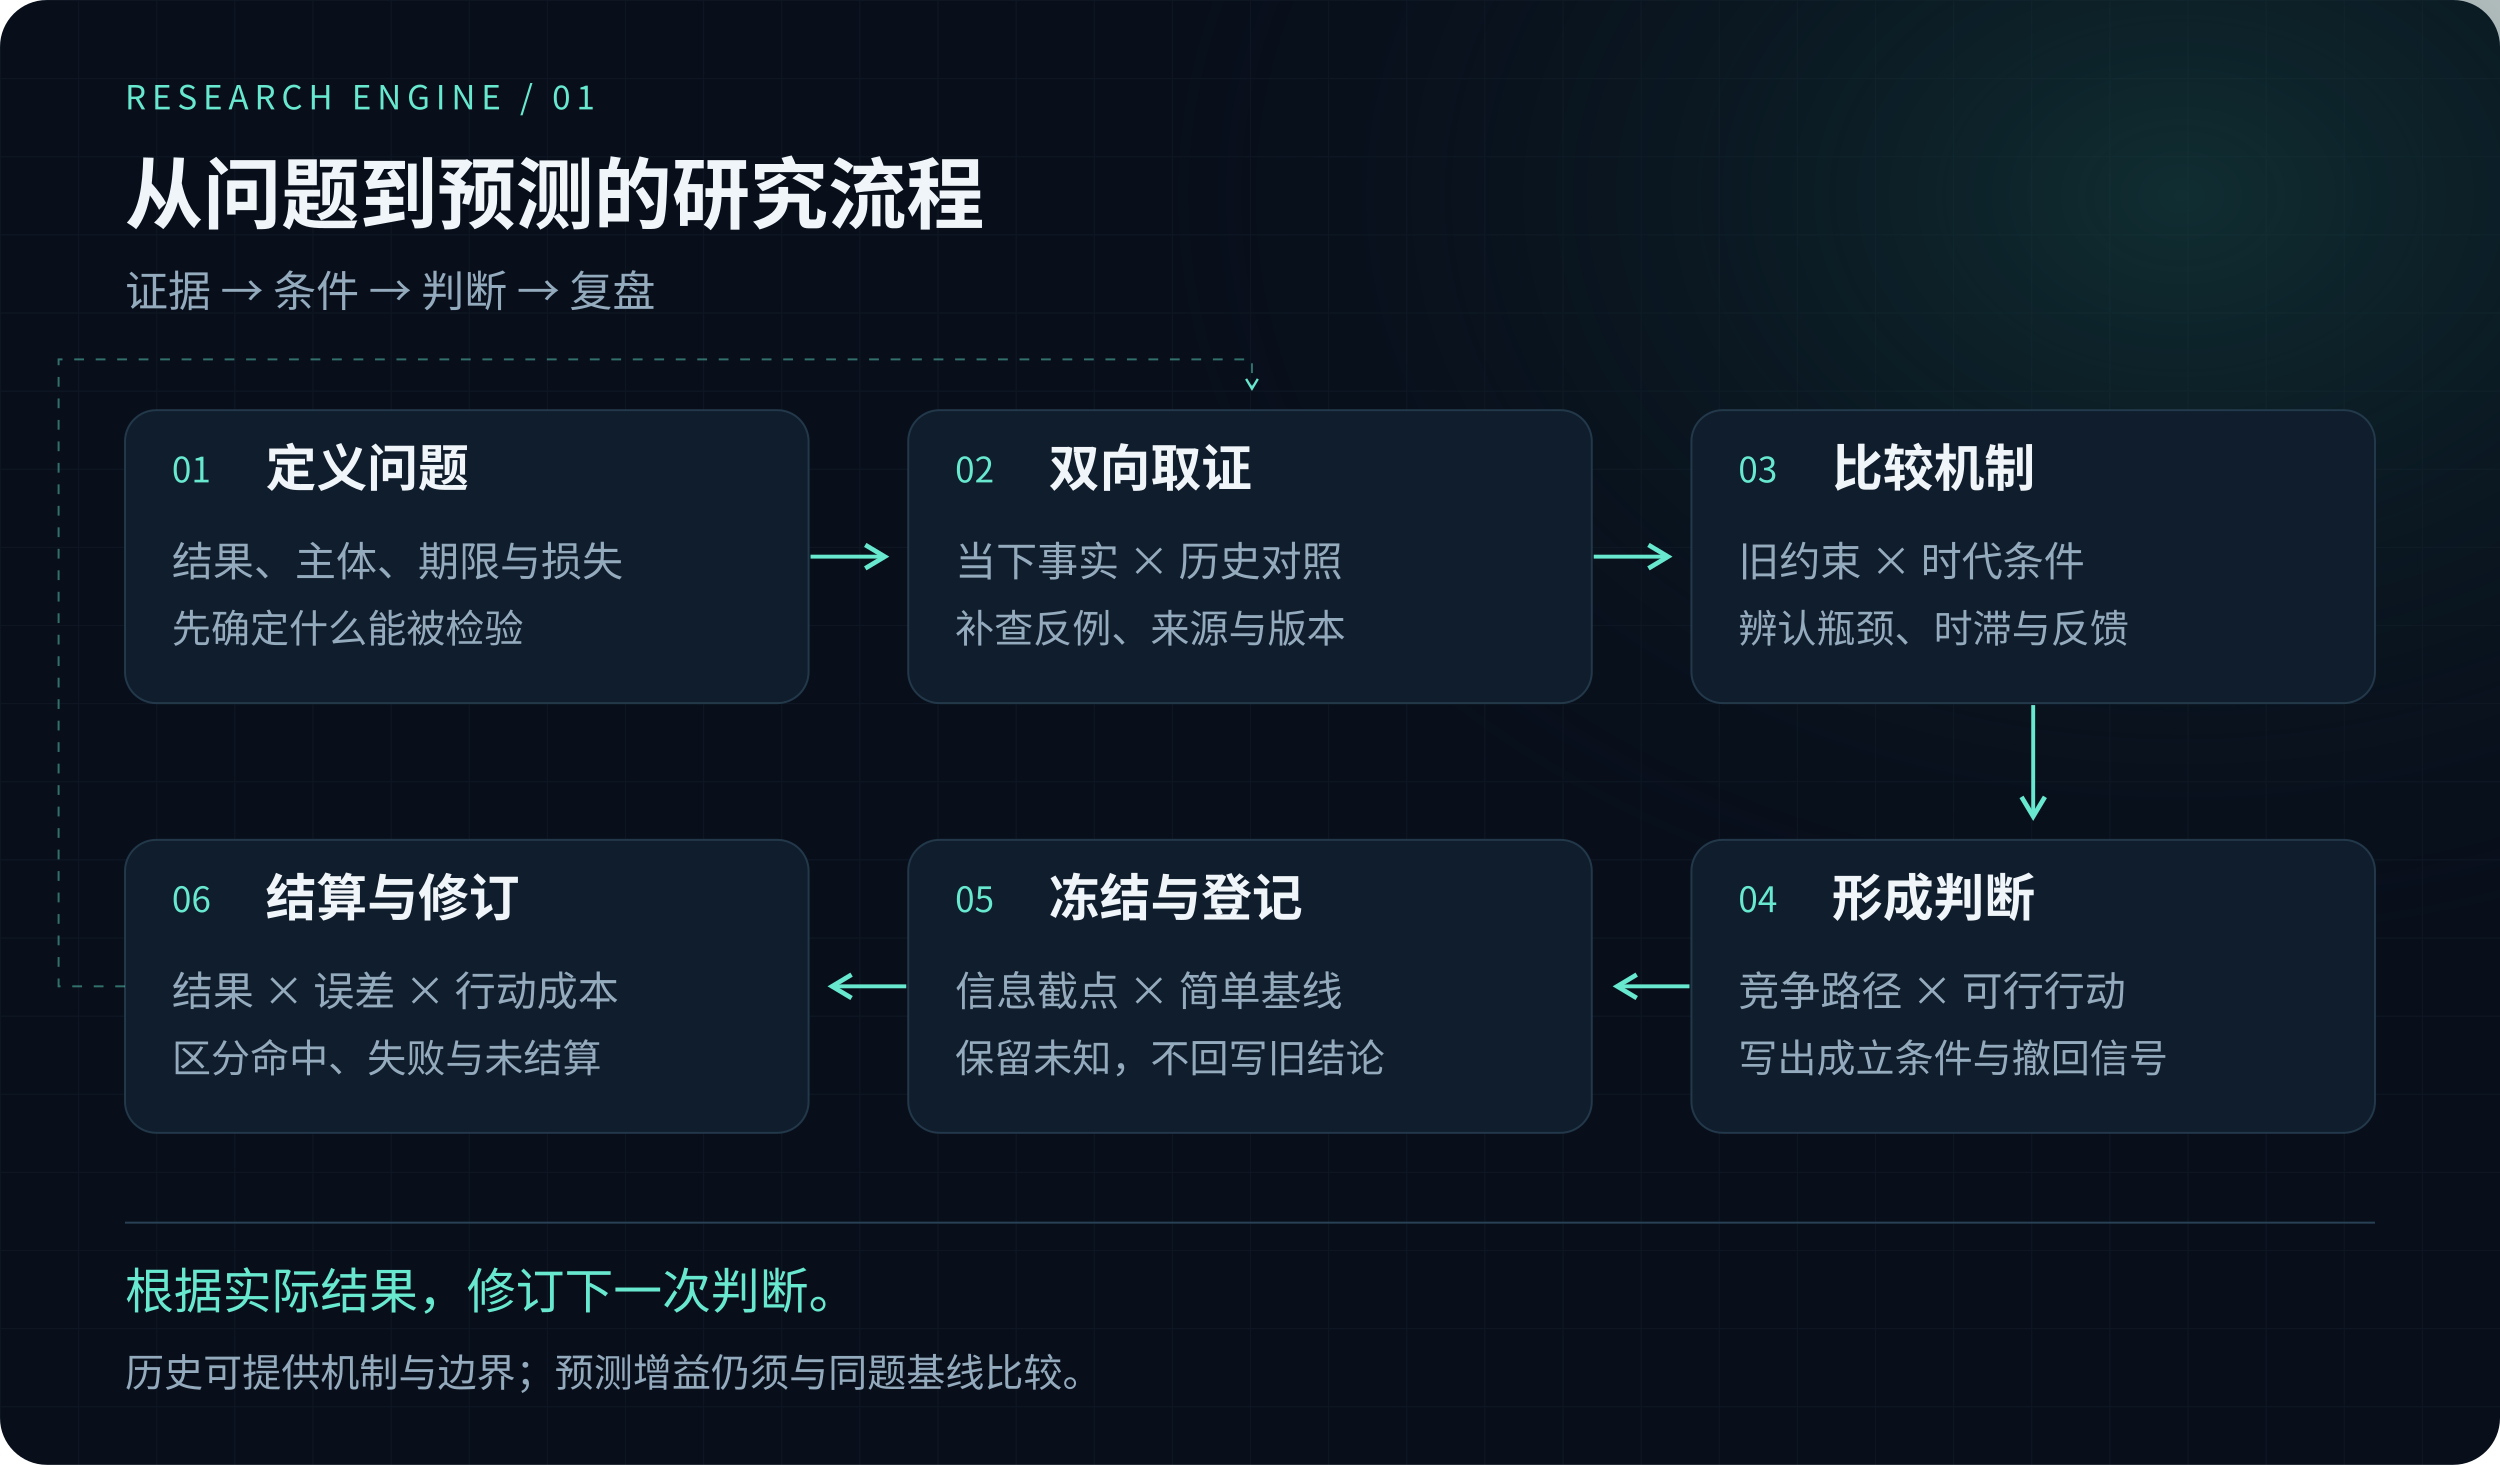
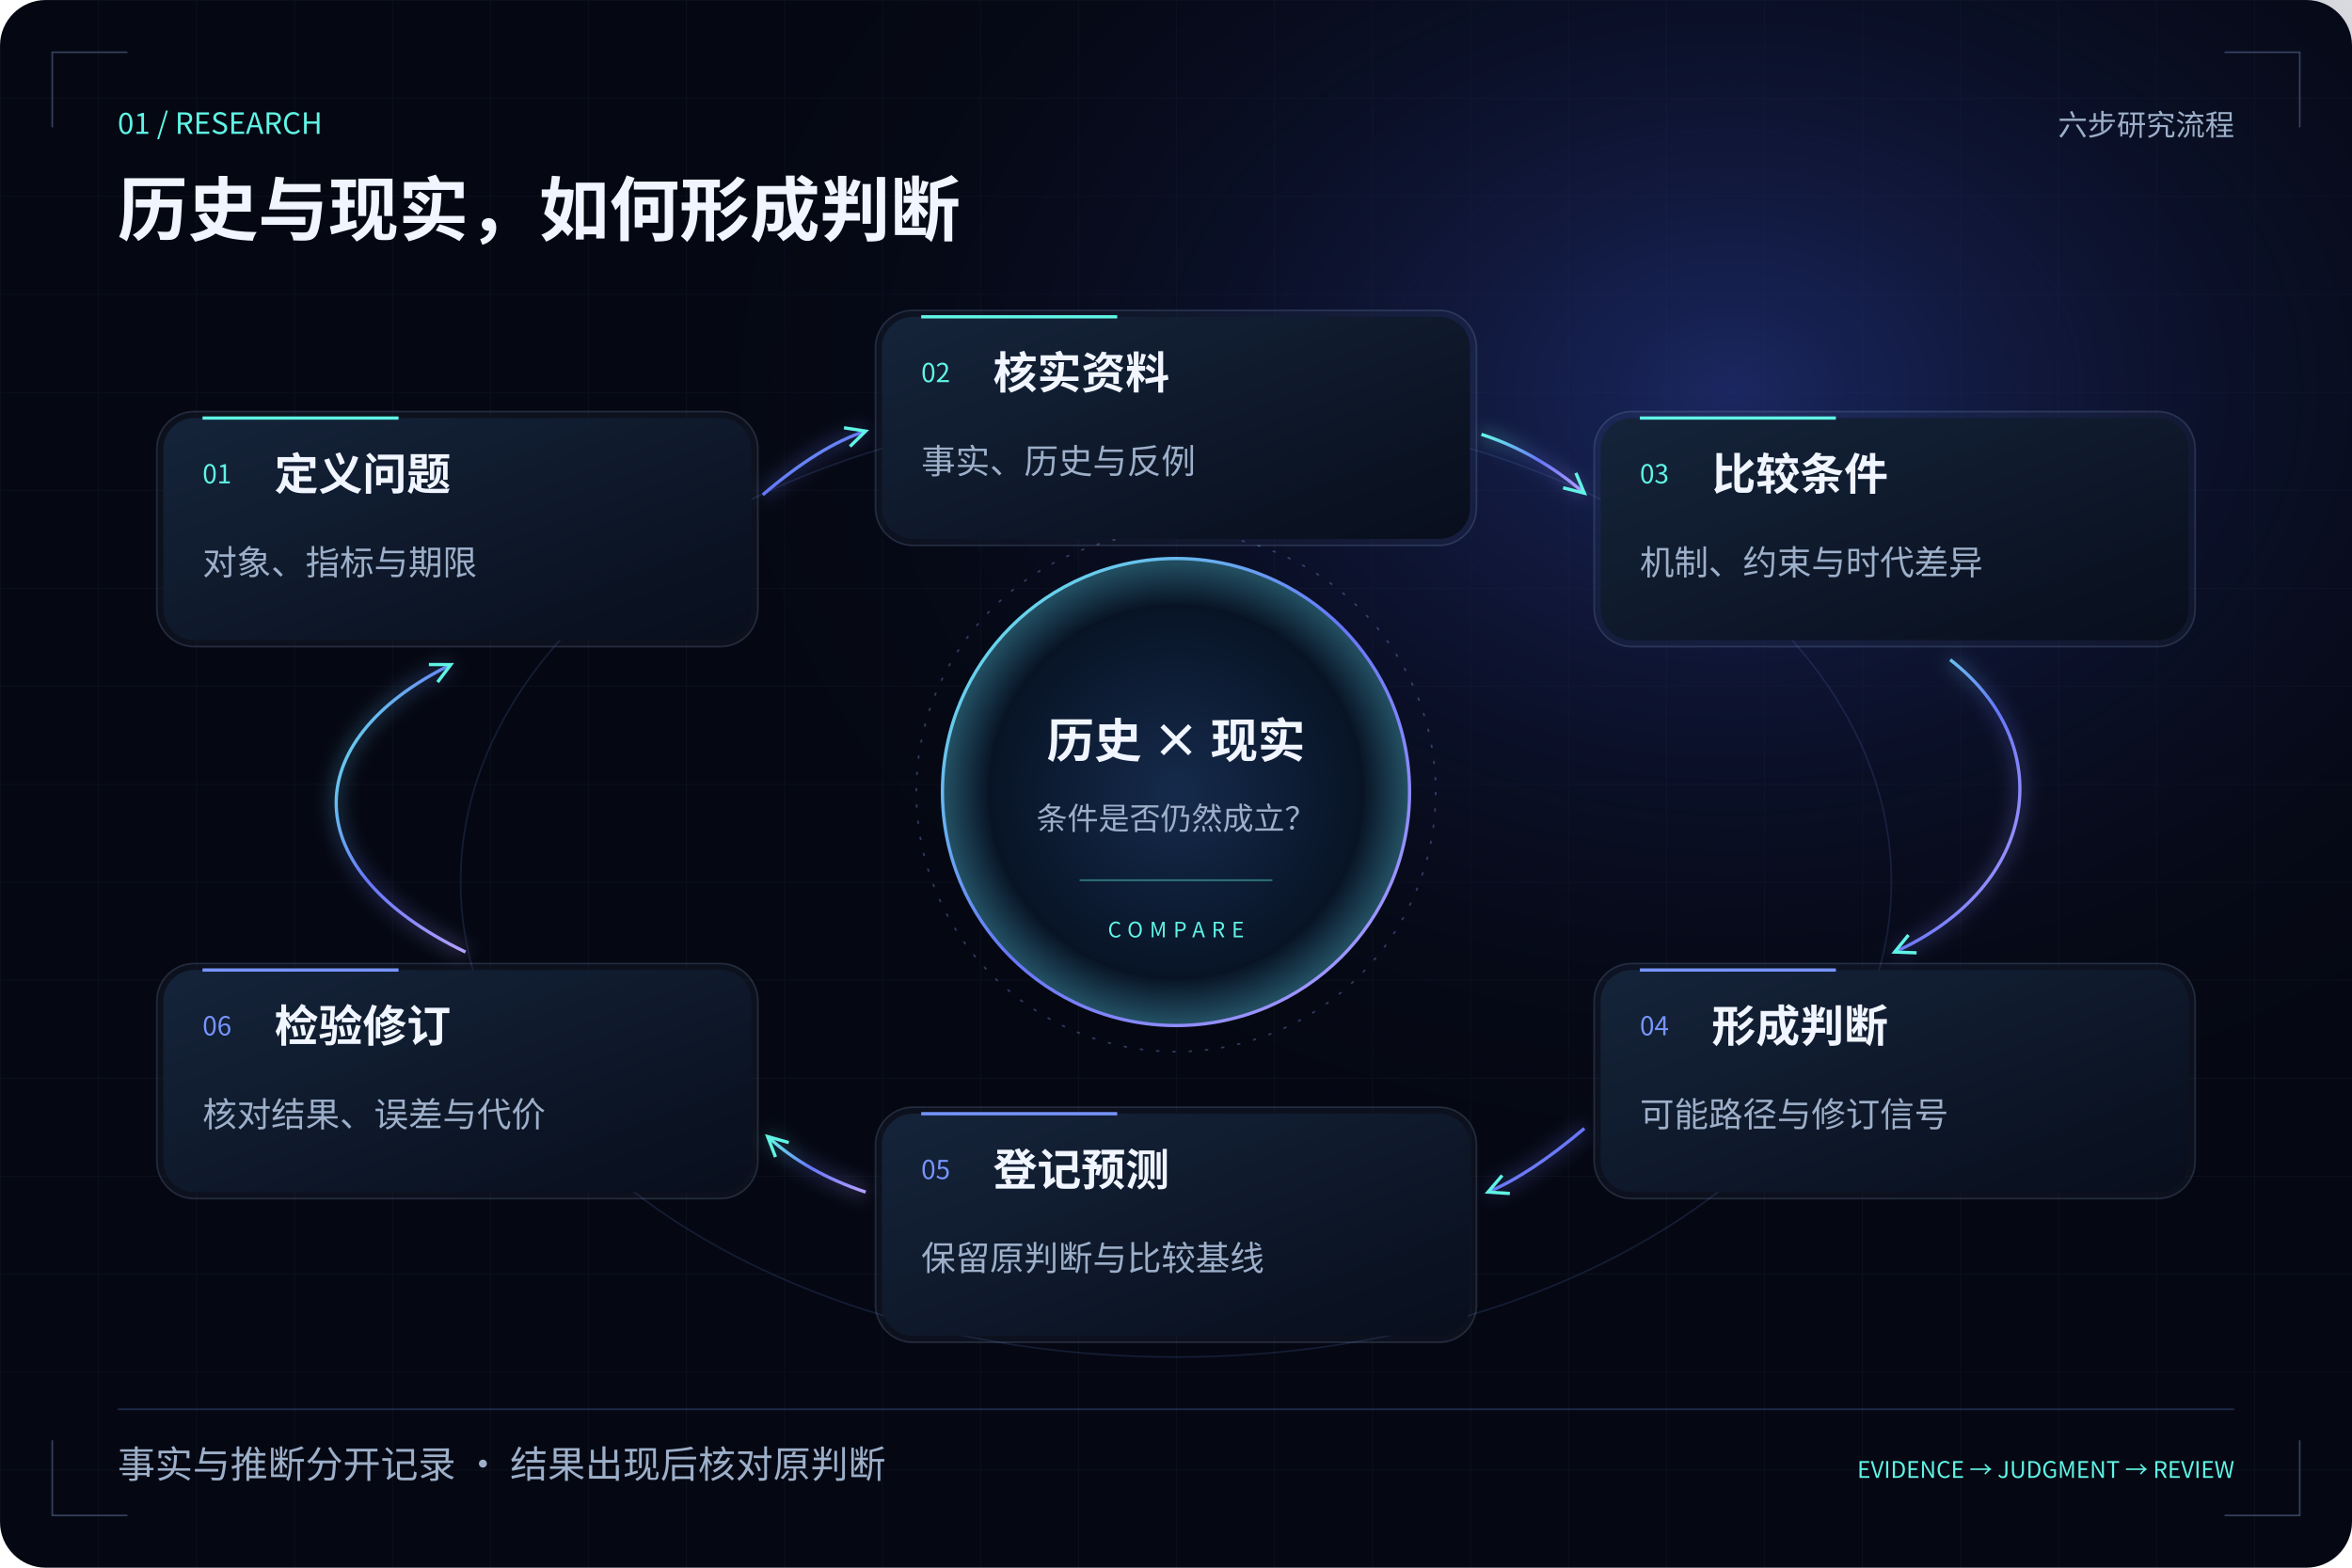
- <svg xmlns="http://www.w3.org/2000/svg" width="1280" height="750" viewBox="0 0 1280 750" role="img" aria-labelledby="title desc">
+ <svg xmlns="http://www.w3.org/2000/svg" width="1440" height="960" viewBox="0 0 1440 960" role="img" aria-labelledby="title desc">
  <defs>
-     <radialGradient id="a">
-       <stop stop-color="#174745" stop-opacity=".55" />
-       <stop offset="1" stop-color="#080f1b" stop-opacity="0" />
+     <radialGradient id="ambient">
+       <stop stop-color="#263789" stop-opacity=".65" />
+       <stop offset="1" stop-color="#050813" stop-opacity="0" />
    </radialGradient>
-     <pattern id="grid" width="40" height="40" patternUnits="userSpaceOnUse">
-       <path d="M40 0H0V40" fill="none" stroke="#8abac9" stroke-opacity=".045" />
+     <radialGradient id="core">
+       <stop stop-color="#152A4B" />
+       <stop offset=".8" stop-color="#081426" />
+       <stop offset="1" stop-color="#245265" />
+     </radialGradient>
+     <linearGradient id="rim" x1="0" y1="0" x2="1" y2="1">
+       <stop stop-color="#69FBE7" />
+       <stop offset=".5" stop-color="#6776F8" />
+       <stop offset="1" stop-color="#B5A2FF" />
+     </linearGradient>
+     <linearGradient id="plate" x1="0" y1="0" x2="1" y2="1">
+       <stop stop-color="#15243A" />
+       <stop offset="1" stop-color="#080E1C" />
+     </linearGradient>
+     <filter id="glow" x="-100%" y="-100%" width="300%" height="300%">
+       <feGaussianBlur stdDeviation="5" />
+     </filter>
+     <filter id="soft" x="-100%" y="-100%" width="300%" height="300%">
+       <feGaussianBlur stdDeviation="24" />
+     </filter>
+     <pattern id="grid" width="60" height="60" patternUnits="userSpaceOnUse">
+       <path d="M60 0H0V60" stroke="#91B7EE" stroke-opacity=".045" fill="none" />
    </pattern>
-     <marker id="arrow" markerWidth="8" markerHeight="8" refX="6" refY="4" orient="auto">
-       <path d="M1 1L6 4L1 7" fill="none" stroke="#67e8cf" stroke-width="1.2" />
+     <marker id="arrow" markerWidth="9" markerHeight="9" refX="7" refY="4" orient="auto">
+       <path d="M1 1L7 4L1 7" stroke="#60F4E5" fill="none" />
    </marker>
  </defs>
-   <rect width="1280" height="750" rx="24" fill="#080f1b" />
-   <rect width="1280" height="750" rx="24" fill="url(#grid)" />
-   <ellipse cx="1120" cy="100" rx="550" ry="400" fill="url(#a)" />
+   <rect width="1440" height="960" rx="28" fill="#050813" />
+   <rect width="1440" height="960" rx="28" fill="url(#grid)" />
+   <ellipse cx="1060" cy="240" rx="650" ry="480" fill="url(#ambient)" />
+   <path d="M32 78V32H78 M1362 32H1408V78 M32 882V928H78 M1362 928H1408V882" stroke="#6478A6" stroke-opacity=".5" fill="none" />
  <g font-family="'PingFang SC','Microsoft YaHei','Noto Sans CJK SC',sans-serif">
-     <text x="64" y="56" fill="#67e8cf" font-size="17" font-weight="500" letter-spacing="3">RESEARCH ENGINE / 01</text>
-     <text x="64" y="114" fill="#eff5f8" font-size="40" font-weight="600">从问题到预测的研究流程</text>
-     <text x="64" y="157" fill="#94aabd" font-size="22" font-weight="400">证据 → 条件 → 判断 → 复盘</text>
-     <rect x="64" y="210" width="350" height="150" rx="16" fill="#101d2c" stroke="#284154" stroke-opacity=".8" />
-     <text x="88" y="247" fill="#67e8cf" font-size="18" font-weight="400">01</text>
-     <text x="136" y="249" fill="#eff5f8" font-size="26" font-weight="600">定义问题</text>
-     <text x="88" y="295" fill="#94aabd" font-size="21" font-weight="400">结果、主体、期限与损失</text>
-     <text x="88" y="329" fill="#94aabd" font-size="20" font-weight="400">先确定什么能被检验</text>
-     <rect x="465" y="210" width="350" height="150" rx="16" fill="#101d2c" stroke="#284154" stroke-opacity=".8" />
-     <text x="489" y="247" fill="#67e8cf" font-size="18" font-weight="400">02</text>
-     <text x="537" y="249" fill="#eff5f8" font-size="26" font-weight="600">双向取证</text>
-     <text x="489" y="295" fill="#94aabd" font-size="21" font-weight="400">当下事实 × 历史对照</text>
-     <text x="489" y="329" fill="#94aabd" font-size="20" font-weight="400">补查反例、来源与版本</text>
-     <rect x="866" y="210" width="350" height="150" rx="16" fill="#101d2c" stroke="#284154" stroke-opacity=".8" />
-     <text x="890" y="247" fill="#67e8cf" font-size="18" font-weight="400">03</text>
-     <text x="938" y="249" fill="#eff5f8" font-size="26" font-weight="600">比较机制</text>
-     <text x="890" y="295" fill="#94aabd" font-size="21" font-weight="400">旧约束 × 时代条件</text>
-     <text x="890" y="329" fill="#94aabd" font-size="20" font-weight="400">辨认瓶颈、时滞与反馈</text>
-     <rect x="866" y="430" width="350" height="150" rx="16" fill="#101d2c" stroke="#284154" stroke-opacity=".8" />
-     <text x="890" y="467" fill="#67e8cf" font-size="18" font-weight="400">04</text>
-     <text x="938" y="469" fill="#eff5f8" font-size="26" font-weight="600">形成判断</text>
-     <text x="890" y="515" fill="#94aabd" font-size="21" font-weight="400">竞争路径 × 可行行动</text>
-     <text x="890" y="549" fill="#94aabd" font-size="20" font-weight="400">写出成立条件与撤回信号</text>
-     <rect x="465" y="430" width="350" height="150" rx="16" fill="#101d2c" stroke="#284154" stroke-opacity=".8" />
-     <text x="489" y="467" fill="#67e8cf" font-size="18" font-weight="400">05</text>
-     <text x="537" y="469" fill="#eff5f8" font-size="26" font-weight="600">冻结与登记</text>
-     <text x="489" y="515" fill="#94aabd" font-size="21" font-weight="400">信息截点 × 简单基线</text>
-     <text x="489" y="549" fill="#94aabd" font-size="20" font-weight="400">保留未知，不回写旧结论</text>
-     <rect x="64" y="430" width="350" height="150" rx="16" fill="#101d2c" stroke="#284154" stroke-opacity=".8" />
-     <text x="88" y="467" fill="#67e8cf" font-size="18" font-weight="400">06</text>
-     <text x="136" y="469" fill="#eff5f8" font-size="26" font-weight="600">结算与修订</text>
-     <text x="88" y="515" fill="#94aabd" font-size="21" font-weight="400">结果 × 误差 × 行动成本</text>
-     <text x="88" y="549" fill="#94aabd" font-size="20" font-weight="400">区分命中、失败与未结算</text>
-     <path d="M415 285H453" fill="none" stroke="#67e8cf" stroke-width="2" marker-end="url(#arrow)" />
-     <path d="M816 285H854" fill="none" stroke="#67e8cf" stroke-width="2" marker-end="url(#arrow)" />
-     <path d="M1041 361V418" fill="none" stroke="#67e8cf" stroke-width="2" marker-end="url(#arrow)" />
-     <path d="M865 505H828" fill="none" stroke="#67e8cf" stroke-width="2" marker-end="url(#arrow)" />
-     <path d="M464 505H426" fill="none" stroke="#67e8cf" stroke-width="2" marker-end="url(#arrow)" />
-     <path d="M64 505H30V184H641V199" fill="none" stroke="#67e8cf" stroke-opacity=".45" stroke-dasharray="5 6" marker-end="url(#arrow)" />
-     <path d="M64 626H1216" stroke="#284154" />
-     <text x="64" y="670" fill="#67e8cf" font-size="25" font-weight="500">根据实际结果，修订下一次判断。</text>
-     <text x="64" y="710" fill="#94aabd" font-size="20" font-weight="400">历史可提供机制与边界；预测增益仍须与同题基线比较。</text>
+     <text x="72" y="82" font-size="18" fill="#60F4E5" font-weight="400" text-anchor="start">01 / RESEARCH</text>
+     <text x="72" y="144" font-size="43" fill="#F0F5FF" font-weight="600" text-anchor="start">历史与现实，如何形成判断</text>
+     <text x="1368" y="83" font-size="18" fill="#9DAFC9" font-weight="400" text-anchor="end">六步研究流程</text>
+     <ellipse cx="720" cy="540" rx="438" ry="291" fill="none" stroke="#465C9B" stroke-opacity=".25" />
+     <path d="M467 303 Q502 273 530 264" fill="none" stroke="url(#rim)" stroke-width="8" opacity=".23" filter="url(#glow)" />
+     <path d="M467 303 Q502 273 530 264" fill="none" stroke="url(#rim)" stroke-width="2" marker-end="url(#arrow)" />
+     <path d="M907 266 Q941 277 970 302" fill="none" stroke="url(#rim)" stroke-width="8" opacity=".23" filter="url(#glow)" />
+     <path d="M907 266 Q941 277 970 302" fill="none" stroke="url(#rim)" stroke-width="2" marker-end="url(#arrow)" />
+     <path d="M1194 404 C1260 455 1250 542 1160 583" fill="none" stroke="url(#rim)" stroke-width="8" opacity=".23" filter="url(#glow)" />
+     <path d="M1194 404 C1260 455 1250 542 1160 583" fill="none" stroke="url(#rim)" stroke-width="2" marker-end="url(#arrow)" />
+     <path d="M970 691 Q937 719 911 730" fill="none" stroke="url(#rim)" stroke-width="8" opacity=".23" filter="url(#glow)" />
+     <path d="M970 691 Q937 719 911 730" fill="none" stroke="url(#rim)" stroke-width="2" marker-end="url(#arrow)" />
+     <path d="M530 730 Q494 718 470 696" fill="none" stroke="url(#rim)" stroke-width="8" opacity=".23" filter="url(#glow)" />
+     <path d="M530 730 Q494 718 470 696" fill="none" stroke="url(#rim)" stroke-width="2" marker-end="url(#arrow)" />
+     <path d="M285 583 C181 533 181 454 276 407" fill="none" stroke="url(#rim)" stroke-width="8" opacity=".23" filter="url(#glow)" />
+     <path d="M285 583 C181 533 181 454 276 407" fill="none" stroke="url(#rim)" stroke-width="2" marker-end="url(#arrow)" />
+     <circle cx="720" cy="485" r="143" fill="url(#core)" />
+     <circle cx="720" cy="485" r="143" fill="none" stroke="url(#rim)" stroke-width="2" />
+     <circle cx="720" cy="485" r="159" fill="none" stroke="#7E9DEA" stroke-opacity=".35" stroke-dasharray="2 8" />
+     <text x="720" y="464" font-size="29" fill="#F0F5FF" font-weight="600" text-anchor="middle">历史 × 现实</text>
+     <text x="720" y="508" font-size="19" fill="#9DAFC9" font-weight="400" text-anchor="middle">条件是否仍然成立？</text>
+     <path d="M661 539L779 539" fill="none" stroke="#60F4E5" stroke-opacity="0.45" stroke-width="1" />
+     <text x="720" y="574" font-size="13" fill="#60F4E5" font-weight="400" text-anchor="middle" letter-spacing="4">COMPARE</text>
+     <rect x="96" y="252" width="368" height="144" rx="23" fill="#50648B" fill-opacity=".1" stroke="#A9C8FF" stroke-opacity=".16" />
+     <rect x="100" y="256" width="360" height="136" rx="19" fill="url(#plate)" />
+     <path d="M124 256H244" stroke="#60F4E5" stroke-width="2" />
+     <text x="124" y="296" font-size="16" fill="#60F4E5" font-weight="400" text-anchor="start">01</text>
+     <text x="168" y="300" font-size="27" fill="#F0F5FF" font-weight="600" text-anchor="start">定义问题</text>
+     <text x="124" y="352" font-size="21" fill="#9DAFC9" font-weight="400" text-anchor="start">对象、指标与期限</text>
+     <rect x="536" y="190" width="368" height="144" rx="23" fill="#50648B" fill-opacity=".1" stroke="#A9C8FF" stroke-opacity=".16" />
+     <rect x="540" y="194" width="360" height="136" rx="19" fill="url(#plate)" />
+     <path d="M564 194H684" stroke="#60F4E5" stroke-width="2" />
+     <text x="564" y="234" font-size="16" fill="#60F4E5" font-weight="400" text-anchor="start">02</text>
+     <text x="608" y="238" font-size="27" fill="#F0F5FF" font-weight="600" text-anchor="start">核实资料</text>
+     <text x="564" y="290" font-size="21" fill="#9DAFC9" font-weight="400" text-anchor="start">事实、历史与反例</text>
+     <rect x="976" y="252" width="368" height="144" rx="23" fill="#50648B" fill-opacity=".1" stroke="#A9C8FF" stroke-opacity=".16" />
+     <rect x="980" y="256" width="360" height="136" rx="19" fill="url(#plate)" />
+     <path d="M1004 256H1124" stroke="#60F4E5" stroke-width="2" />
+     <text x="1004" y="296" font-size="16" fill="#60F4E5" font-weight="400" text-anchor="start">03</text>
+     <text x="1048" y="300" font-size="27" fill="#F0F5FF" font-weight="600" text-anchor="start">比较条件</text>
+     <text x="1004" y="352" font-size="21" fill="#9DAFC9" font-weight="400" text-anchor="start">机制、约束与时代差异</text>
+     <rect x="976" y="590" width="368" height="144" rx="23" fill="#50648B" fill-opacity=".1" stroke="#A9C8FF" stroke-opacity=".16" />
+     <rect x="980" y="594" width="360" height="136" rx="19" fill="url(#plate)" />
+     <path d="M1004 594H1124" stroke="#7795FF" stroke-width="2" />
+     <text x="1004" y="634" font-size="16" fill="#7795FF" font-weight="400" text-anchor="start">04</text>
+     <text x="1048" y="638" font-size="27" fill="#F0F5FF" font-weight="600" text-anchor="start">形成判断</text>
+     <text x="1004" y="690" font-size="21" fill="#9DAFC9" font-weight="400" text-anchor="start">可能路径与修订信号</text>
+     <rect x="536" y="678" width="368" height="144" rx="23" fill="#50648B" fill-opacity=".1" stroke="#A9C8FF" stroke-opacity=".16" />
+     <rect x="540" y="682" width="360" height="136" rx="19" fill="url(#plate)" />
+     <path d="M564 682H684" stroke="#7795FF" stroke-width="2" />
+     <text x="564" y="722" font-size="16" fill="#7795FF" font-weight="400" text-anchor="start">05</text>
+     <text x="608" y="726" font-size="27" fill="#F0F5FF" font-weight="600" text-anchor="start">登记预测</text>
+     <text x="564" y="778" font-size="21" fill="#9DAFC9" font-weight="400" text-anchor="start">保留原判断与比较基线</text>
+     <rect x="96" y="590" width="368" height="144" rx="23" fill="#50648B" fill-opacity=".1" stroke="#A9C8FF" stroke-opacity=".16" />
+     <rect x="100" y="594" width="360" height="136" rx="19" fill="url(#plate)" />
+     <path d="M124 594H244" stroke="#7795FF" stroke-width="2" />
+     <text x="124" y="634" font-size="16" fill="#7795FF" font-weight="400" text-anchor="start">06</text>
+     <text x="168" y="638" font-size="27" fill="#F0F5FF" font-weight="600" text-anchor="start">检验修订</text>
+     <text x="124" y="690" font-size="21" fill="#9DAFC9" font-weight="400" text-anchor="start">核对结果、误差与代价</text>
+     <path d="M72 863L1368 863" fill="none" stroke="#7795FF" stroke-opacity="0.25" stroke-width="1" />
+     <text x="72" y="905" font-size="23" fill="#9DAFC9" font-weight="400" text-anchor="start">事实与推断分开记录 · 结果出现后核对原判断</text>
+     <text x="1368" y="905" font-size="14" fill="#60F4E5" font-weight="400" text-anchor="end">EVIDENCE → JUDGMENT → REVIEW</text>
  </g>
</svg>
